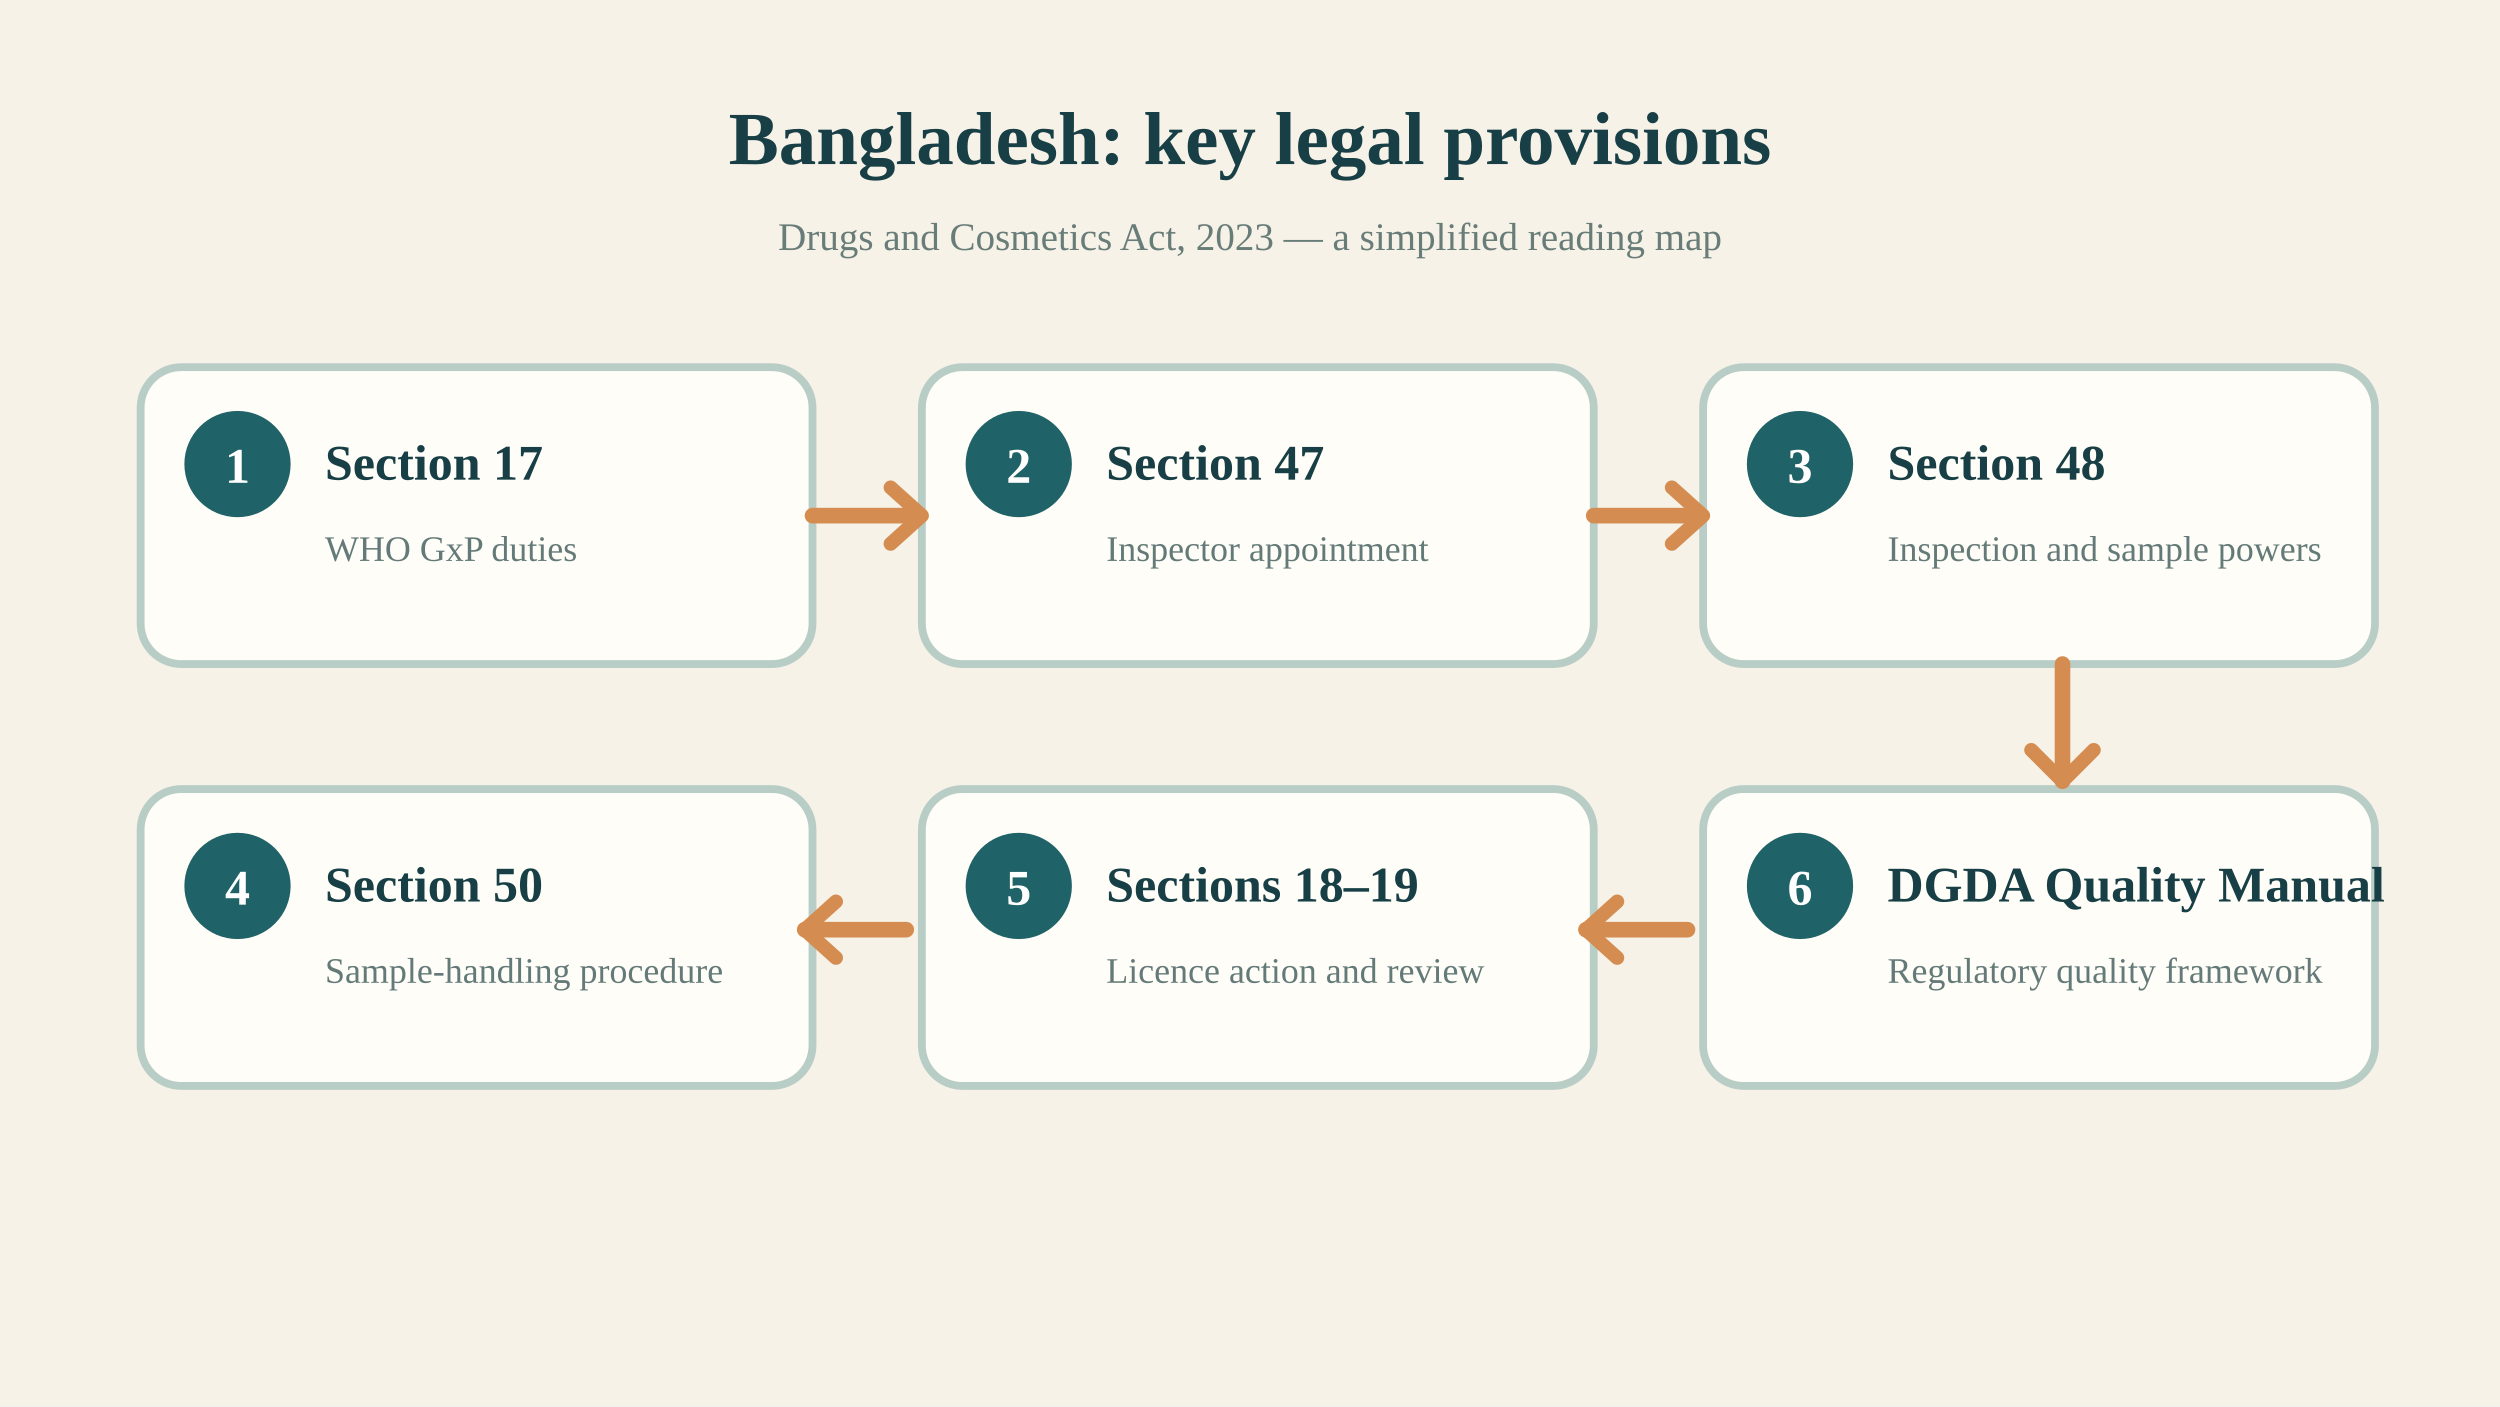
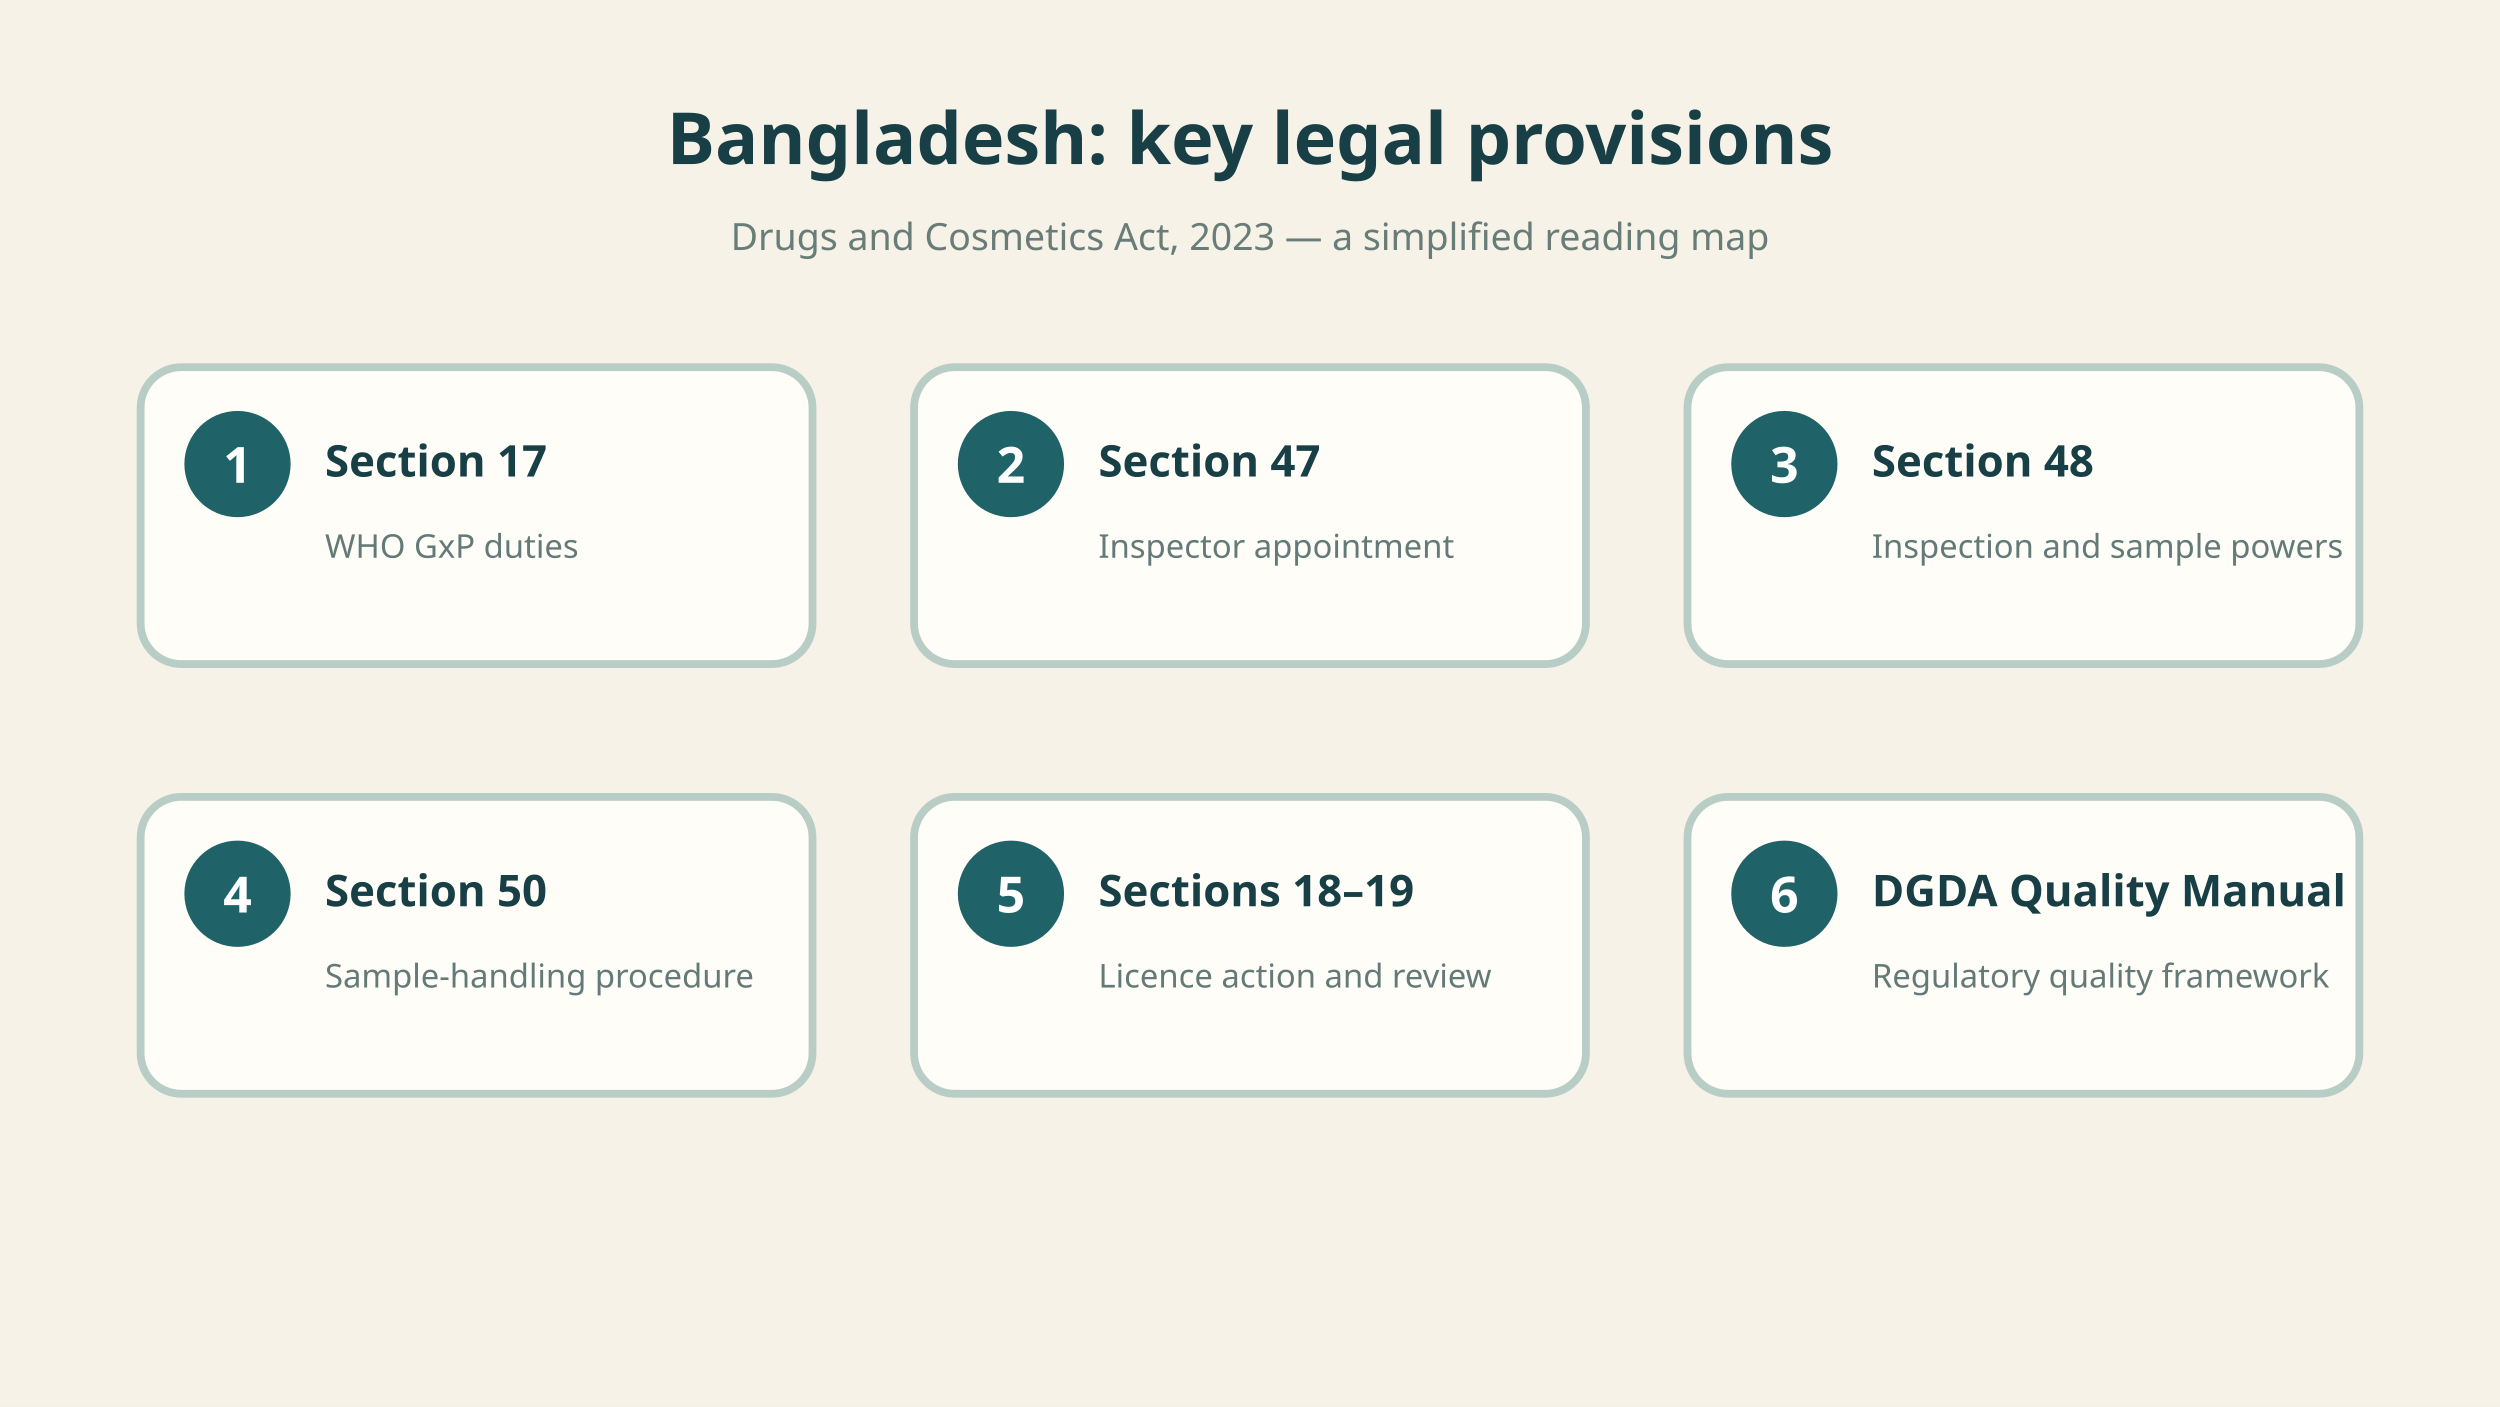
<svg xmlns="http://www.w3.org/2000/svg" width="1600" height="900" viewBox="0 0 1600 900" role="img" aria-labelledby="t d">
  <rect width="1600" height="900" fill="#f6f2e8" />
-   <text x="800" y="105" text-anchor="middle" font-size="48" font-weight="700" fill="#173f45">Bangladesh: key legal provisions</text>
-   <text x="800" y="160" text-anchor="middle" font-size="25" fill="#687c78">Drugs and Cosmetics Act, 2023 — a simplified reading map</text>
+   <text x="800" y="105" text-anchor="middle" font-family="Poppins, sans-serif" font-size="46" font-weight="700" fill="#173f45">Bangladesh: key legal provisions</text>
+   <text x="800" y="160" text-anchor="middle" font-family="Poppins, sans-serif" font-size="24" fill="#687c78">Drugs and Cosmetics Act, 2023 — a simplified reading map</text>
  <g>
    <rect x="90" y="235" width="430" height="190" rx="26" fill="#fffdf7" stroke="#b9cdc7" stroke-width="5" />
    <circle cx="152" cy="297" r="34" fill="#1f6267" />
-     <text x="152" y="309" text-anchor="middle" font-size="32" font-weight="700" fill="#fff">1</text>
-     <text x="208" y="307" font-size="32" font-weight="700" fill="#173f45">Section 17</text>
-     <text x="208" y="359" font-size="23" fill="#637a78">WHO GxP duties</text>
+     <text x="152" y="309" text-anchor="middle" font-family="Poppins, sans-serif" font-size="32" font-weight="700" fill="#fff">1</text>
+     <text x="208" y="305" font-family="Poppins, sans-serif" font-size="28" font-weight="700" fill="#173f45">Section 17</text>
+     <text x="208" y="357" font-family="Poppins, sans-serif" font-size="21" fill="#637a78">WHO GxP duties</text>
  </g>
  <g>
-     <rect x="590" y="235" width="430" height="190" rx="26" fill="#fffdf7" stroke="#b9cdc7" stroke-width="5" />
-     <circle cx="652" cy="297" r="34" fill="#1f6267" />
-     <text x="652" y="309" text-anchor="middle" font-size="32" font-weight="700" fill="#fff">2</text>
-     <text x="708" y="307" font-size="32" font-weight="700" fill="#173f45">Section 47</text>
-     <text x="708" y="359" font-size="23" fill="#637a78">Inspector appointment</text>
+     <rect x="585" y="235" width="430" height="190" rx="26" fill="#fffdf7" stroke="#b9cdc7" stroke-width="5" />
+     <circle cx="647" cy="297" r="34" fill="#1f6267" />
+     <text x="647" y="309" text-anchor="middle" font-family="Poppins, sans-serif" font-size="32" font-weight="700" fill="#fff">2</text>
+     <text x="703" y="305" font-family="Poppins, sans-serif" font-size="28" font-weight="700" fill="#173f45">Section 47</text>
+     <text x="703" y="357" font-family="Poppins, sans-serif" font-size="21" fill="#637a78">Inspector appointment</text>
  </g>
  <g>
-     <rect x="1090" y="235" width="430" height="190" rx="26" fill="#fffdf7" stroke="#b9cdc7" stroke-width="5" />
-     <circle cx="1152" cy="297" r="34" fill="#1f6267" />
-     <text x="1152" y="309" text-anchor="middle" font-size="32" font-weight="700" fill="#fff">3</text>
-     <text x="1208" y="307" font-size="32" font-weight="700" fill="#173f45">Section 48</text>
-     <text x="1208" y="359" font-size="23" fill="#637a78">Inspection and sample powers</text>
+     <rect x="1080" y="235" width="430" height="190" rx="26" fill="#fffdf7" stroke="#b9cdc7" stroke-width="5" />
+     <circle cx="1142" cy="297" r="34" fill="#1f6267" />
+     <text x="1142" y="309" text-anchor="middle" font-family="Poppins, sans-serif" font-size="32" font-weight="700" fill="#fff">3</text>
+     <text x="1198" y="305" font-family="Poppins, sans-serif" font-size="28" font-weight="700" fill="#173f45">Section 48</text>
+     <text x="1198" y="357" font-family="Poppins, sans-serif" font-size="21" fill="#637a78">Inspection and sample powers</text>
  </g>
  <g>
-     <rect x="90" y="505" width="430" height="190" rx="26" fill="#fffdf7" stroke="#b9cdc7" stroke-width="5" />
-     <circle cx="152" cy="567" r="34" fill="#1f6267" />
-     <text x="152" y="579" text-anchor="middle" font-size="32" font-weight="700" fill="#fff">4</text>
-     <text x="208" y="577" font-size="32" font-weight="700" fill="#173f45">Section 50</text>
-     <text x="208" y="629" font-size="23" fill="#637a78">Sample-handling procedure</text>
+     <rect x="90" y="510" width="430" height="190" rx="26" fill="#fffdf7" stroke="#b9cdc7" stroke-width="5" />
+     <circle cx="152" cy="572" r="34" fill="#1f6267" />
+     <text x="152" y="584" text-anchor="middle" font-family="Poppins, sans-serif" font-size="32" font-weight="700" fill="#fff">4</text>
+     <text x="208" y="580" font-family="Poppins, sans-serif" font-size="28" font-weight="700" fill="#173f45">Section 50</text>
+     <text x="208" y="632" font-family="Poppins, sans-serif" font-size="21" fill="#637a78">Sample-handling procedure</text>
  </g>
  <g>
-     <rect x="590" y="505" width="430" height="190" rx="26" fill="#fffdf7" stroke="#b9cdc7" stroke-width="5" />
-     <circle cx="652" cy="567" r="34" fill="#1f6267" />
-     <text x="652" y="579" text-anchor="middle" font-size="32" font-weight="700" fill="#fff">5</text>
-     <text x="708" y="577" font-size="32" font-weight="700" fill="#173f45">Sections 18–19</text>
-     <text x="708" y="629" font-size="23" fill="#637a78">Licence action and review</text>
+     <rect x="585" y="510" width="430" height="190" rx="26" fill="#fffdf7" stroke="#b9cdc7" stroke-width="5" />
+     <circle cx="647" cy="572" r="34" fill="#1f6267" />
+     <text x="647" y="584" text-anchor="middle" font-family="Poppins, sans-serif" font-size="32" font-weight="700" fill="#fff">5</text>
+     <text x="703" y="580" font-family="Poppins, sans-serif" font-size="28" font-weight="700" fill="#173f45">Sections 18–19</text>
+     <text x="703" y="632" font-family="Poppins, sans-serif" font-size="21" fill="#637a78">Licence action and review</text>
  </g>
  <g>
-     <rect x="1090" y="505" width="430" height="190" rx="26" fill="#fffdf7" stroke="#b9cdc7" stroke-width="5" />
-     <circle cx="1152" cy="567" r="34" fill="#1f6267" />
-     <text x="1152" y="579" text-anchor="middle" font-size="32" font-weight="700" fill="#fff">6</text>
-     <text x="1208" y="577" font-size="32" font-weight="700" fill="#173f45">DGDA Quality Manual</text>
-     <text x="1208" y="629" font-size="23" fill="#637a78">Regulatory quality framework</text>
+     <rect x="1080" y="510" width="430" height="190" rx="26" fill="#fffdf7" stroke="#b9cdc7" stroke-width="5" />
+     <circle cx="1142" cy="572" r="34" fill="#1f6267" />
+     <text x="1142" y="584" text-anchor="middle" font-family="Poppins, sans-serif" font-size="32" font-weight="700" fill="#fff">6</text>
+     <text x="1198" y="580" font-family="Poppins, sans-serif" font-size="28" font-weight="700" fill="#173f45">DGDA Quality Manual</text>
+     <text x="1198" y="632" font-family="Poppins, sans-serif" font-size="21" fill="#637a78">Regulatory quality framework</text>
  </g>
-   <path d="M520 330 H585 M1020 330 H1085 M1320 425 V500 M1080 595 H1015 M580 595 H515" fill="none" stroke="#d48c50" stroke-width="10" stroke-linecap="round" stroke-linejoin="round" />
-   <path d="M570 312 L590 330 L570 348 M1070 312 L1090 330 L1070 348 M1300 480 L1320 500 L1340 480 M1035 577 L1015 595 L1035 613 M535 577 L515 595 L535 613" fill="none" stroke="#d48c50" stroke-width="9" stroke-linecap="round" stroke-linejoin="round" />
</svg>
